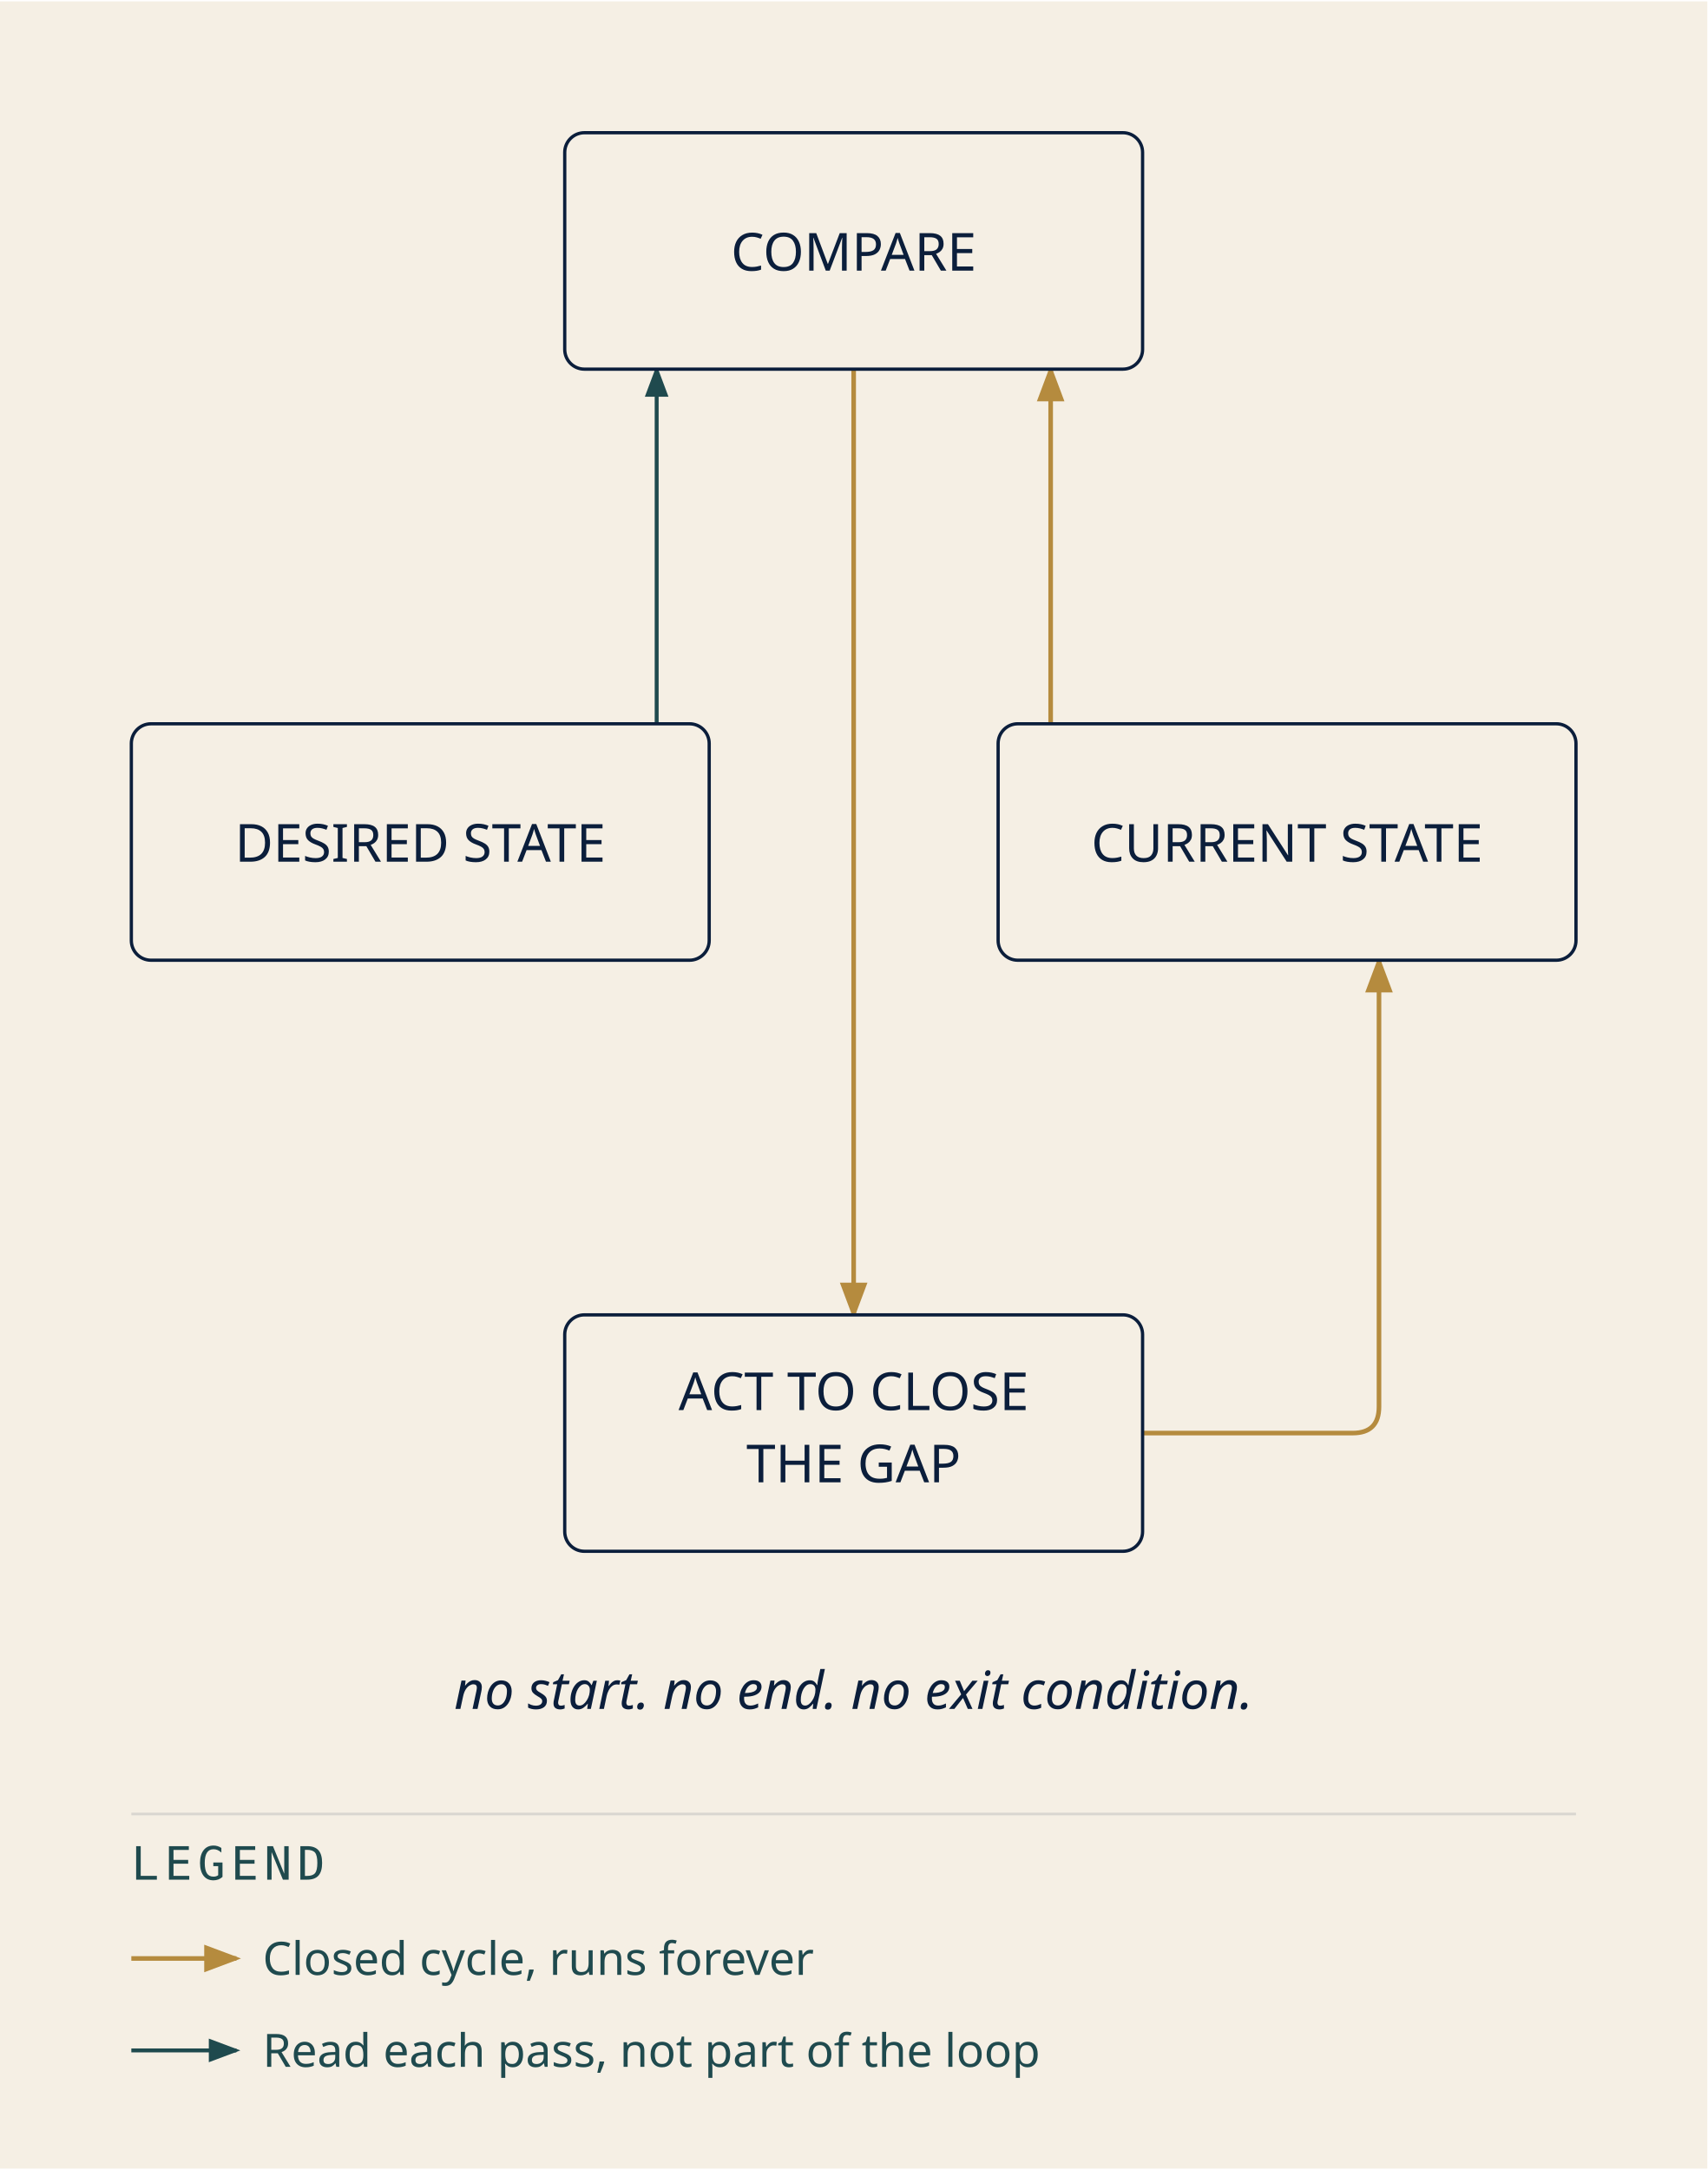
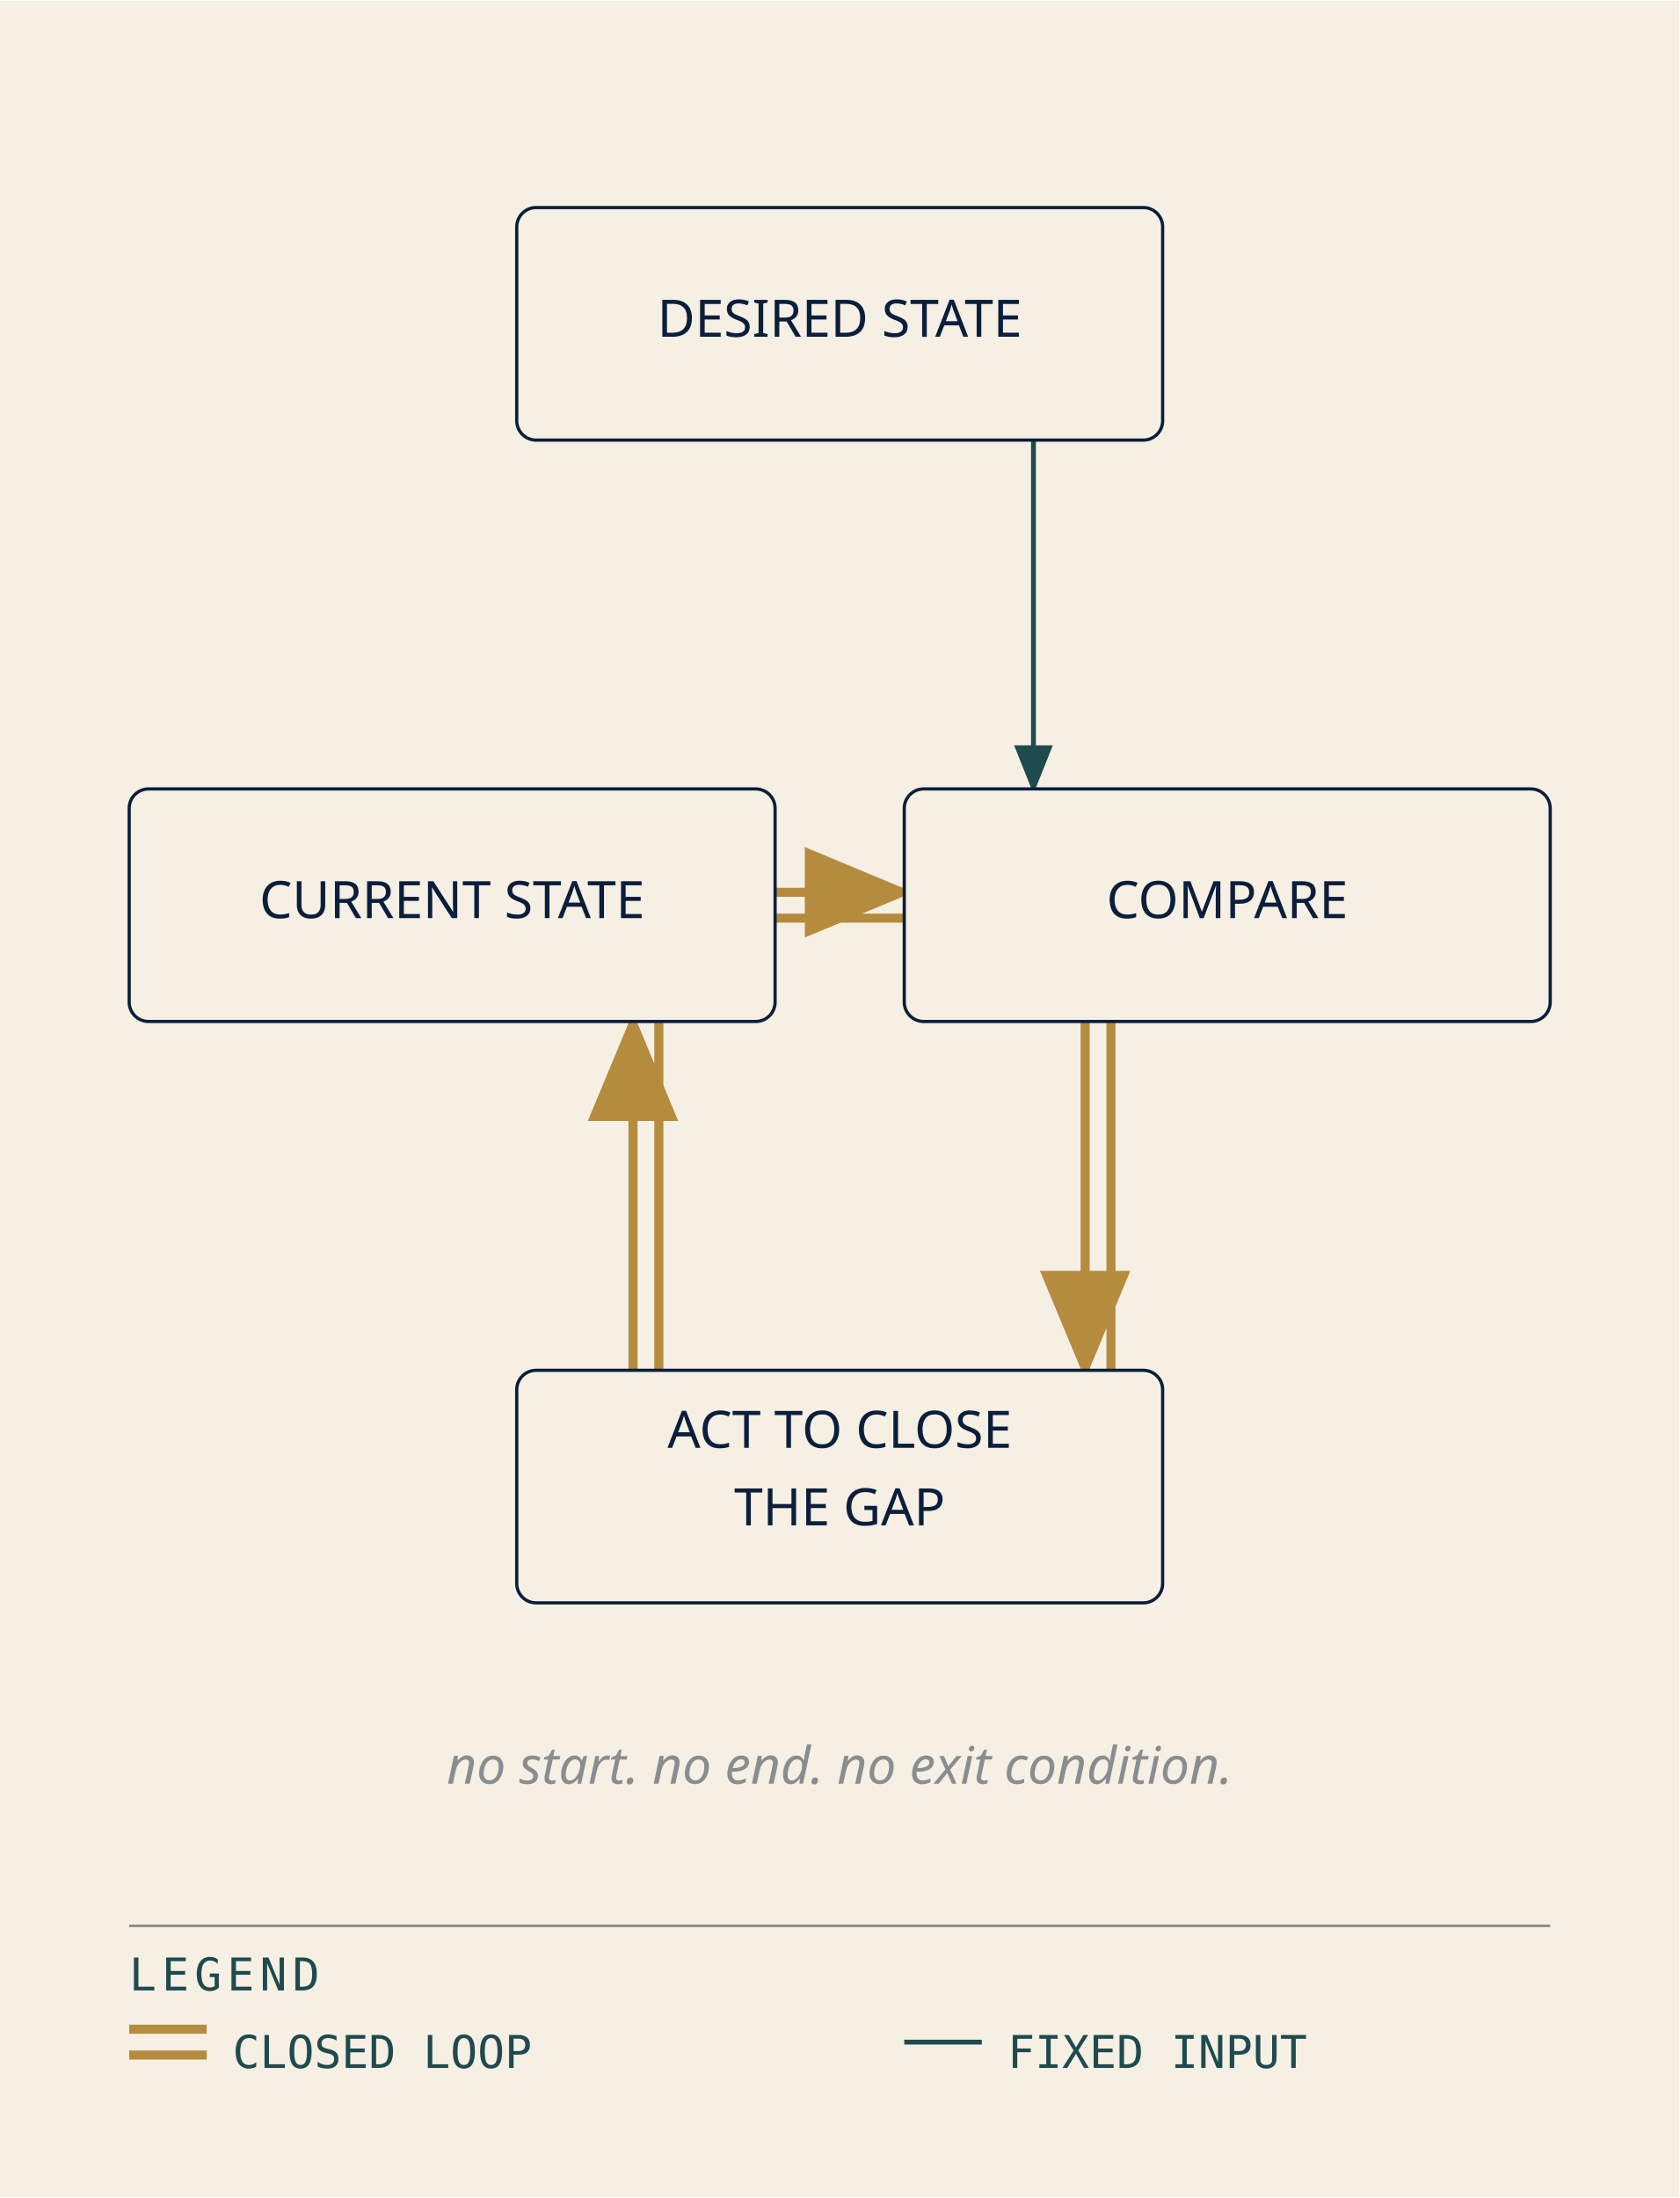
- <svg xmlns="http://www.w3.org/2000/svg" viewBox="0 0 520 660" role="img" aria-labelledby="control-loop-title control-loop-desc" width="480" height="610">
+ <svg xmlns="http://www.w3.org/2000/svg" viewBox="0 0 520 680" role="img" aria-labelledby="ch03-fig02-control-loop-title ch03-fig02-control-loop-desc" width="460" height="602">
  <defs>
-     <marker id="arrow" markerWidth="8" markerHeight="6" refX="7" refY="3" orient="auto">
-       <polygon points="0 0, 8 3, 0 6" fill="#1F4A4E" />
+     <marker id="arrow-muted" markerWidth="10" markerHeight="8" refX="9" refY="4" orient="auto">
+       <polygon points="0 0, 10 4, 0 8" fill="#1F4A4E" />
    </marker>
-     <marker id="arrow-accent" markerWidth="8" markerHeight="6" refX="7" refY="3" orient="auto">
-       <polygon points="0 0, 8 3, 0 6" fill="#B58B3E" />
+     <marker id="arrow-accent" markerWidth="12" markerHeight="10" refX="11" refY="5" orient="auto">
+       <polygon points="0 0, 12 5, 0 10" fill="#B58B3E" />
    </marker>
  </defs>
  <rect width="100%" height="100%" fill="#F5EFE4" />
-   <line x1="200" y1="220" x2="200" y2="112" stroke="#1F4A4E" stroke-width="1.2" marker-end="url(#arrow)" />
-   <line x1="320" y1="220" x2="320" y2="112" stroke="#B58B3E" stroke-width="1.4" marker-end="url(#arrow-accent)" />
-   <line x1="260" y1="112" x2="260" y2="400" stroke="#B58B3E" stroke-width="1.4" marker-end="url(#arrow-accent)" />
-   <path d="M 348 436 H 412 Q 420 436 420 428 V 292" fill="none" stroke="#B58B3E" stroke-width="1.4" marker-end="url(#arrow-accent)" />
-   <rect x="172" y="40" width="176" height="72" rx="6" fill="#F5EFE4" stroke="#0B1E3B" stroke-width="1" />
-   <text x="260" y="82" fill="#0B1E3B" font-size="16" font-weight="500" font-family="'Fira Sans', sans-serif" text-anchor="middle">COMPARE</text>
-   <rect x="40" y="220" width="176" height="72" rx="6" fill="#F5EFE4" stroke="#0B1E3B" stroke-width="1" />
-   <text x="128" y="262" fill="#0B1E3B" font-size="16" font-weight="500" font-family="'Fira Sans', sans-serif" text-anchor="middle">DESIRED STATE</text>
-   <rect x="304" y="220" width="176" height="72" rx="6" fill="#F5EFE4" stroke="#0B1E3B" stroke-width="1" />
-   <text x="392" y="262" fill="#0B1E3B" font-size="16" font-weight="500" font-family="'Fira Sans', sans-serif" text-anchor="middle">CURRENT STATE</text>
-   <rect x="172" y="400" width="176" height="72" rx="6" fill="#F5EFE4" stroke="#0B1E3B" stroke-width="1" />
-   <text x="260" y="429" fill="#0B1E3B" font-size="16" font-weight="500" font-family="'Fira Sans', sans-serif" text-anchor="middle">ACT TO CLOSE</text>
-   <text x="260" y="451" fill="#0B1E3B" font-size="16" font-weight="500" font-family="'Fira Sans', sans-serif" text-anchor="middle">THE GAP</text>
-   <text x="260" y="520" fill="#0B1E3B" font-size="16" font-style="italic" font-family="'Fira Sans', sans-serif" text-anchor="middle">no start.  no end.  no exit condition.</text>
-   <line x1="40" y1="552" x2="480" y2="552" stroke="rgba(11,30,59,0.12)" stroke-width="0.8" />
-   <text x="40" y="572" fill="#1F4A4E" font-size="14" font-weight="500" font-family="'Fira Mono', monospace" letter-spacing="0.12em">LEGEND</text>
-   <line x1="40" y1="596" x2="72" y2="596" stroke="#B58B3E" stroke-width="1.4" marker-end="url(#arrow-accent)" />
-   <text x="80" y="601" fill="#1F4A4E" font-size="14" font-family="'Fira Sans', sans-serif">Closed cycle, runs forever</text>
-   <line x1="40" y1="624" x2="72" y2="624" stroke="#1F4A4E" stroke-width="1.2" marker-end="url(#arrow)" />
-   <text x="80" y="629" fill="#1F4A4E" font-size="14" font-family="'Fira Sans', sans-serif">Read each pass, not part of the loop</text>
+   <line x1="320" y1="136" x2="320" y2="244" stroke="#1F4A4E" stroke-width="1.5" marker-end="url(#arrow-muted)" />
+   <line x1="336" y1="316" x2="336" y2="424" stroke="#B58B3E" stroke-width="2.8" marker-end="url(#arrow-accent)" />
+   <line x1="344" y1="316" x2="344" y2="424" stroke="#B58B3E" stroke-width="2.8" />
+   <line x1="196" y1="424" x2="196" y2="316" stroke="#B58B3E" stroke-width="2.8" marker-end="url(#arrow-accent)" />
+   <line x1="204" y1="424" x2="204" y2="316" stroke="#B58B3E" stroke-width="2.8" />
+   <line x1="240" y1="276" x2="280" y2="276" stroke="#B58B3E" stroke-width="2.8" marker-end="url(#arrow-accent)" />
+   <line x1="240" y1="284" x2="280" y2="284" stroke="#B58B3E" stroke-width="2.8" />
+   <rect x="160" y="64" width="200" height="72" rx="6" fill="#F5EFE4" />
+   <rect x="160" y="64" width="200" height="72" rx="6" fill="#F5EFE4" stroke="#0B1E3B" stroke-width="1" />
+   <text x="260" y="104" fill="#0B1E3B" font-size="16" font-weight="500" font-family="'Fira Sans', sans-serif" text-anchor="middle">DESIRED STATE</text>
+   <rect x="280" y="244" width="200" height="72" rx="6" fill="#F5EFE4" />
+   <rect x="280" y="244" width="200" height="72" rx="6" fill="#F5EFE4" stroke="#0B1E3B" stroke-width="1" />
+   <text x="380" y="284" fill="#0B1E3B" font-size="16" font-weight="500" font-family="'Fira Sans', sans-serif" text-anchor="middle">COMPARE</text>
+   <rect x="40" y="244" width="200" height="72" rx="6" fill="#F5EFE4" />
+   <rect x="40" y="244" width="200" height="72" rx="6" fill="#F5EFE4" stroke="#0B1E3B" stroke-width="1" />
+   <text x="140" y="284" fill="#0B1E3B" font-size="16" font-weight="500" font-family="'Fira Sans', sans-serif" text-anchor="middle">CURRENT STATE</text>
+   <rect x="160" y="424" width="200" height="72" rx="6" fill="#F5EFE4" />
+   <rect x="160" y="424" width="200" height="72" rx="6" fill="#F5EFE4" stroke="#0B1E3B" stroke-width="1" />
+   <text x="260" y="448" fill="#0B1E3B" font-size="16" font-weight="500" font-family="'Fira Sans', sans-serif" text-anchor="middle">ACT TO CLOSE</text>
+   <text x="260" y="472" fill="#0B1E3B" font-size="16" font-weight="500" font-family="'Fira Sans', sans-serif" text-anchor="middle">THE GAP</text>
+   <text x="260" y="552" fill="#8A8D90" font-size="16" font-style="italic" font-family="'Fira Sans', sans-serif" text-anchor="middle">no start. no end. no exit condition.</text>
+   <line x1="40" y1="596" x2="480" y2="596" stroke="#8A8D90" stroke-width="0.8" />
+   <text x="40" y="616" fill="#1F4A4E" font-size="14" font-weight="500" font-family="'Fira Mono', monospace" text-anchor="start" letter-spacing="0.12em">LEGEND</text>
+   <line x1="40" y1="628" x2="64" y2="628" stroke="#B58B3E" stroke-width="2.8" />
+   <line x1="40" y1="636" x2="64" y2="636" stroke="#B58B3E" stroke-width="2.8" />
+   <text x="72" y="640" fill="#1F4A4E" font-size="14" font-family="'Fira Mono', monospace" text-anchor="start">CLOSED LOOP</text>
+   <line x1="280" y1="632" x2="304" y2="632" stroke="#1F4A4E" stroke-width="1.5" />
+   <text x="312" y="640" fill="#1F4A4E" font-size="14" font-family="'Fira Mono', monospace" text-anchor="start">FIXED INPUT</text>
</svg>
